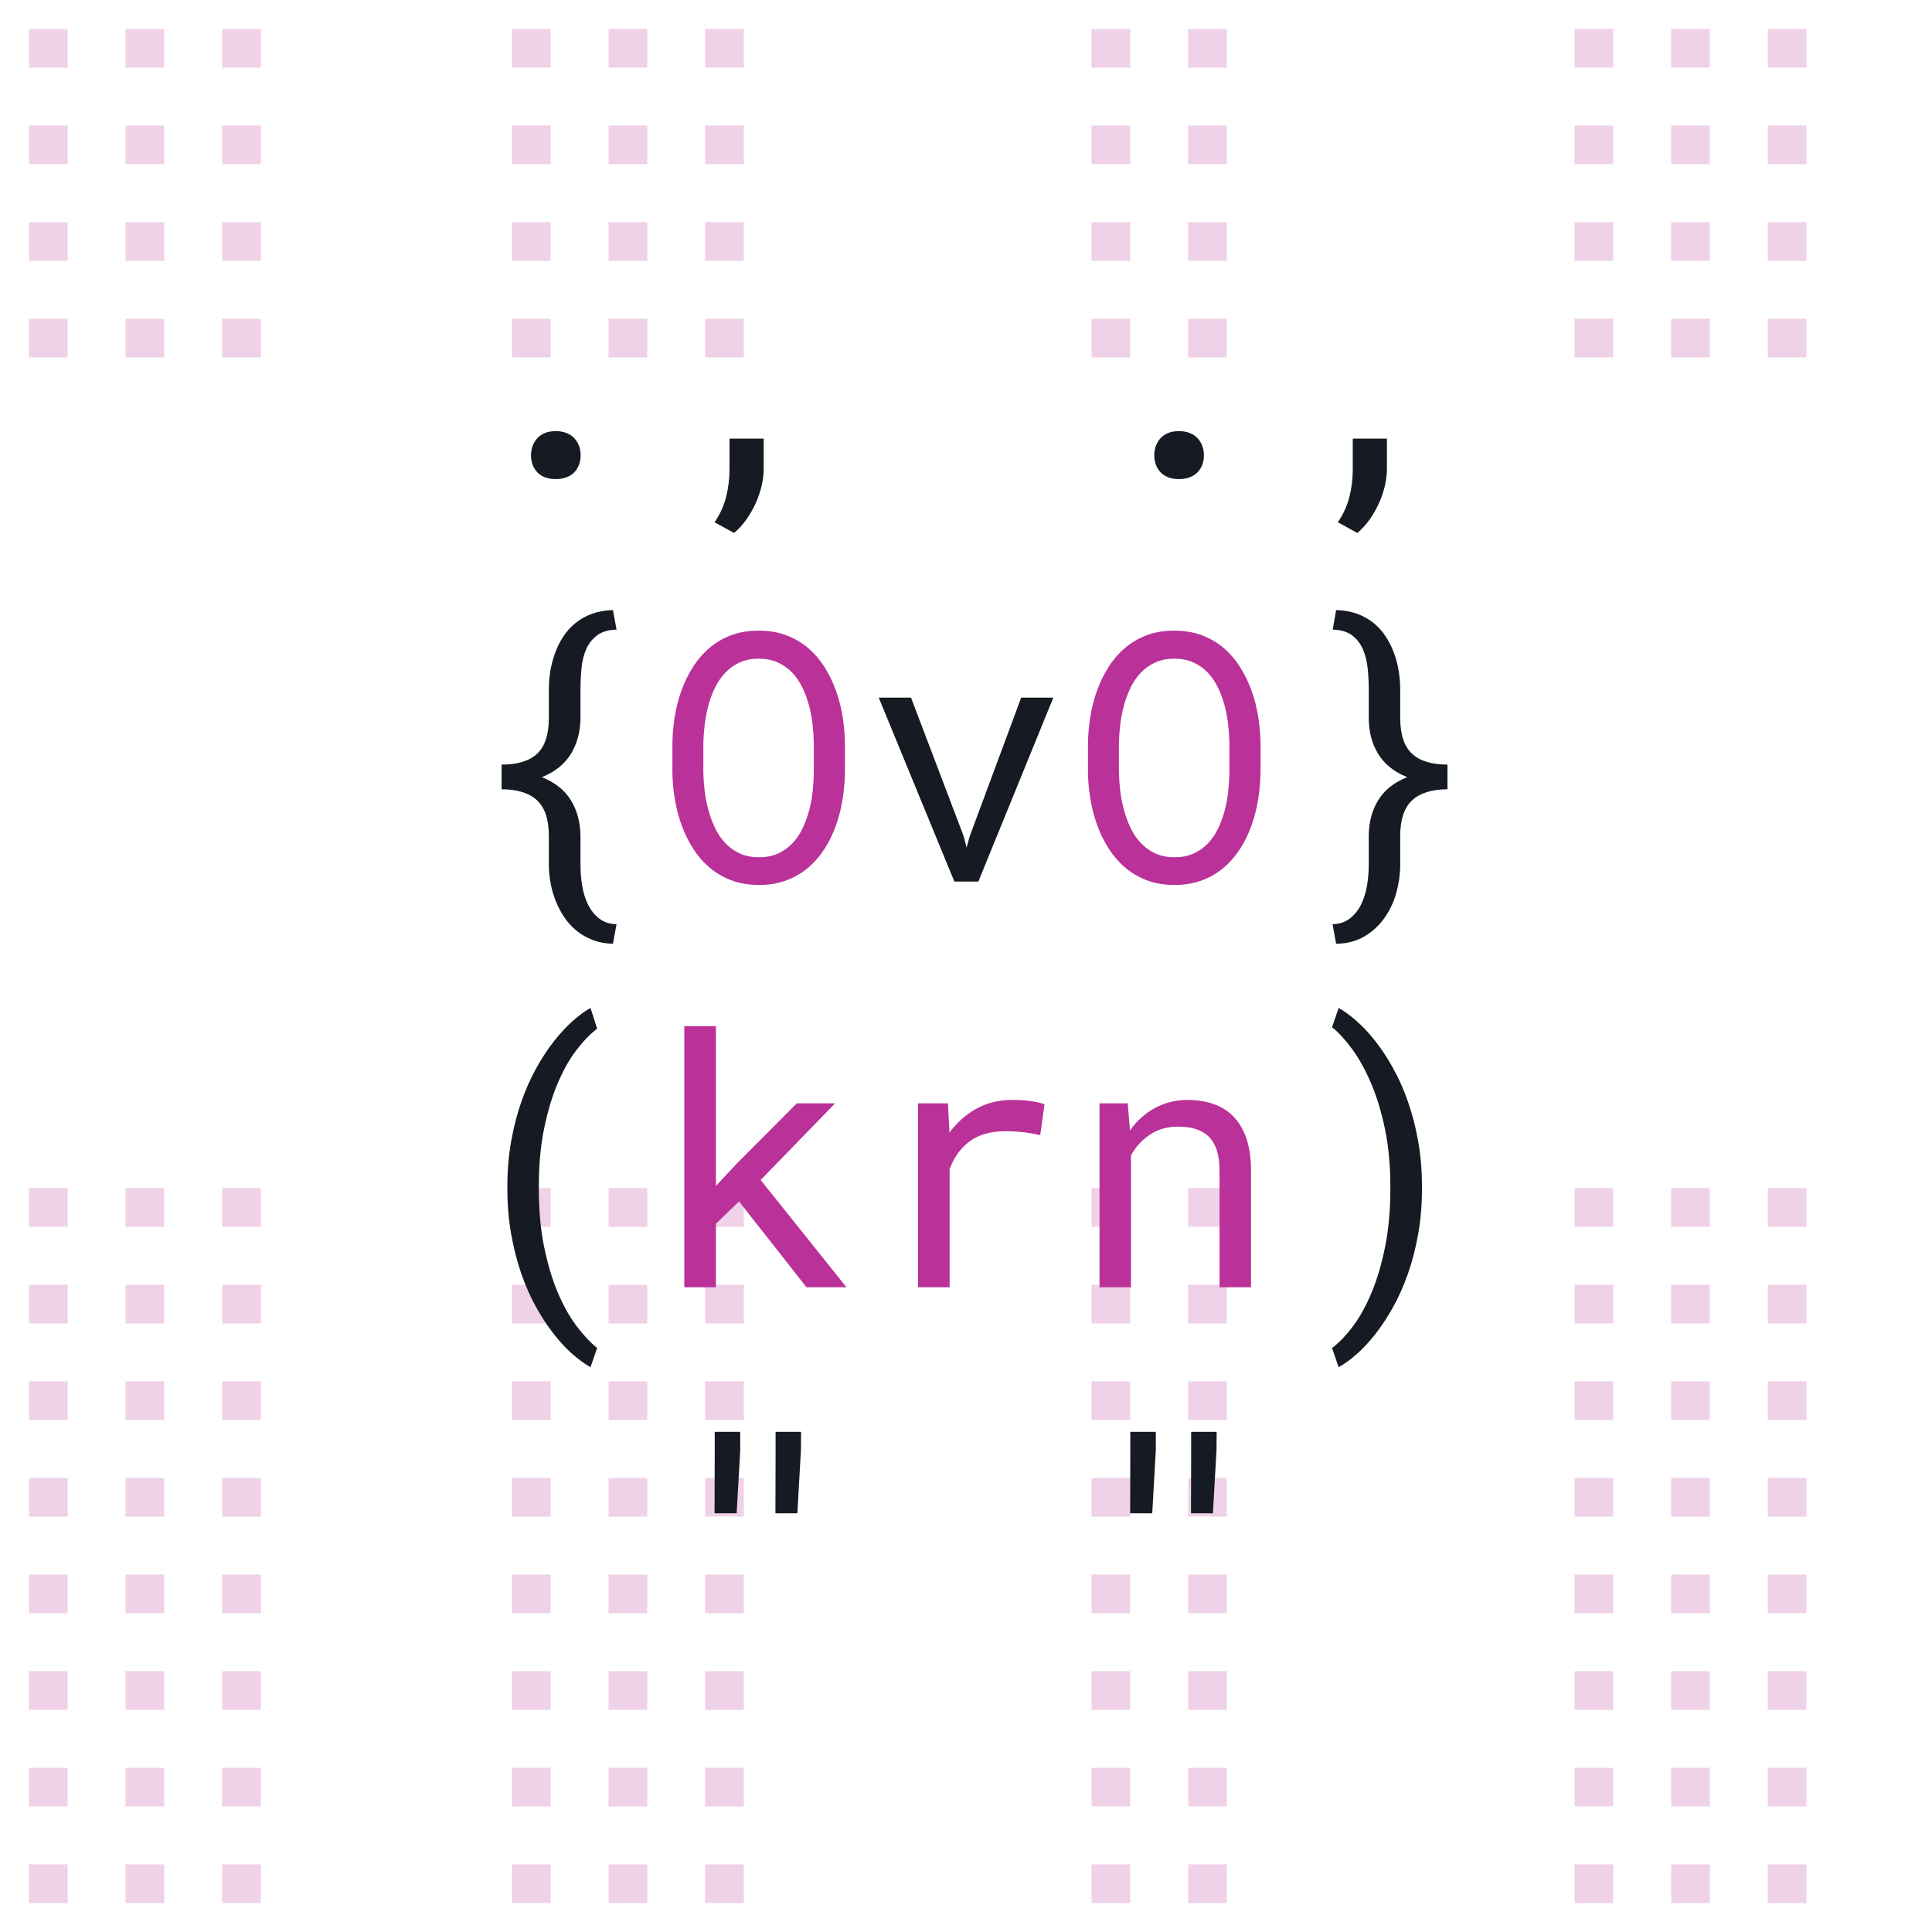
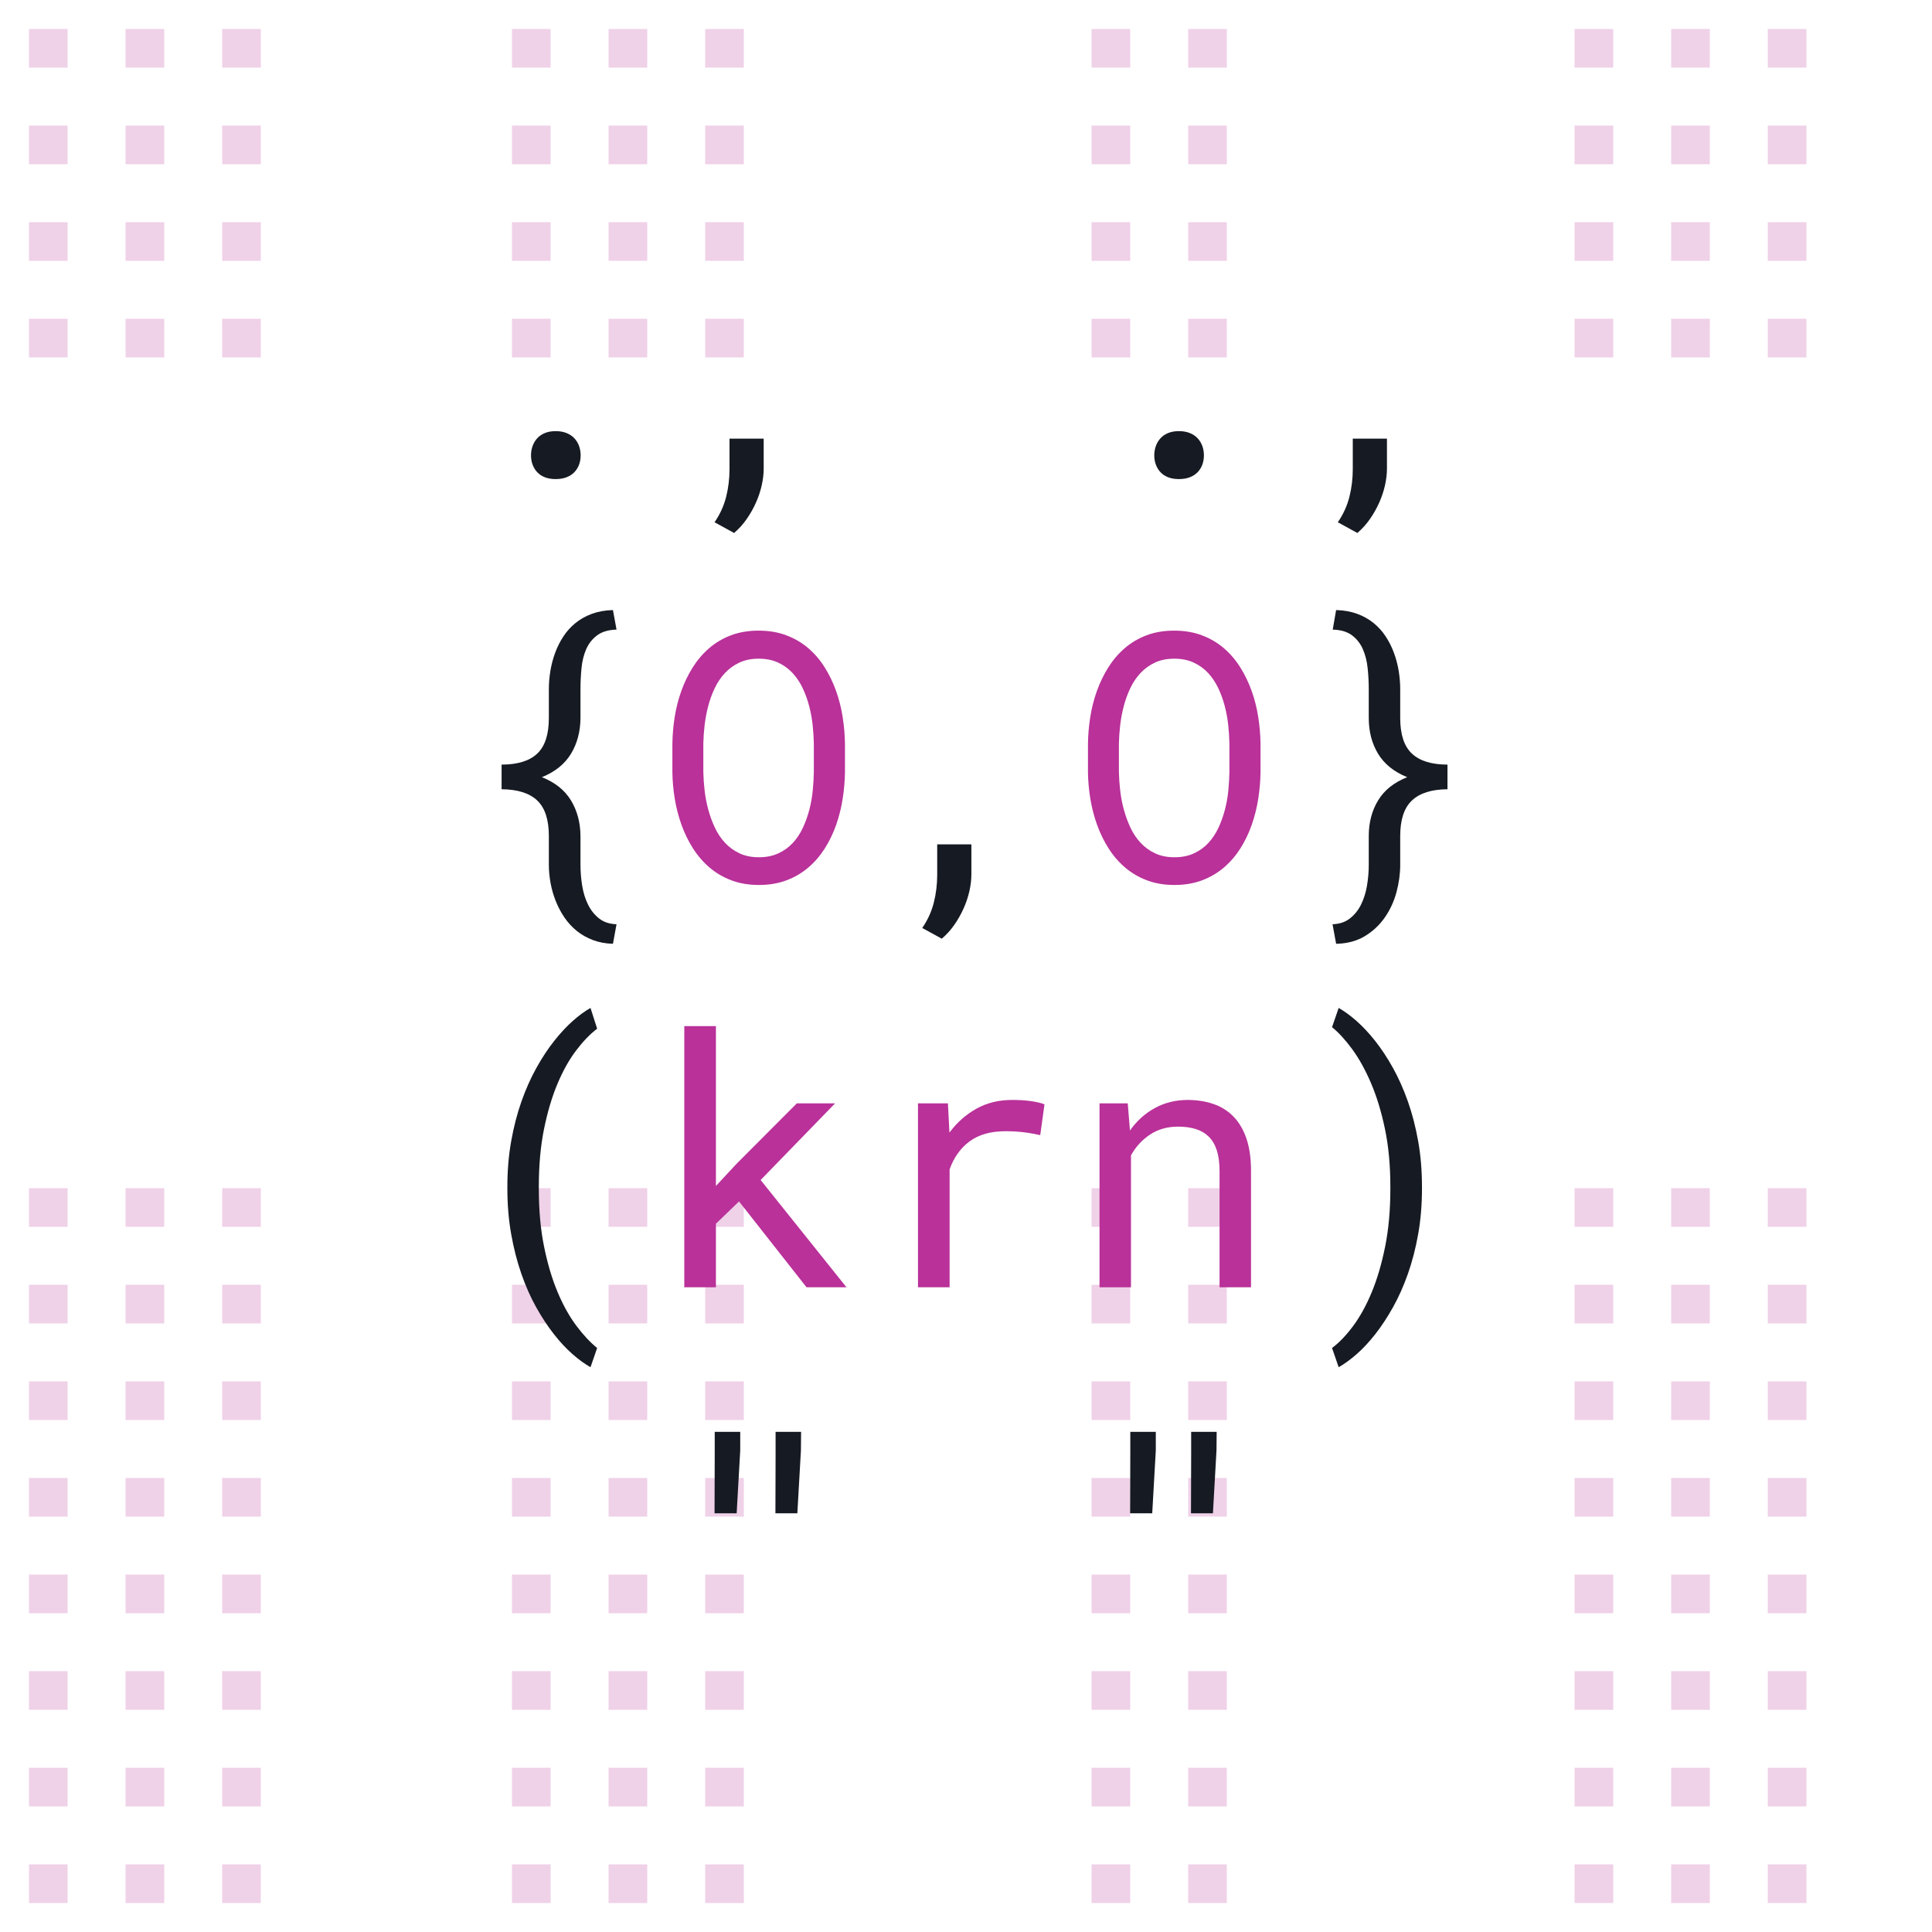
<svg xmlns="http://www.w3.org/2000/svg" viewBox="0 0 100 100" width="512" height="512" role="img" aria-label="Bitwise, x-krn">
  <g fill="hsl(314.4,58%,46%)" fill-opacity="0.22">
    <rect x="1.5" y="1.5" width="2.0" height="2.0" />
    <rect x="6.5" y="1.5" width="2.0" height="2.0" />
    <rect x="11.5" y="1.5" width="2.0" height="2.0" />
    <rect x="26.5" y="1.5" width="2.0" height="2.0" />
    <rect x="31.5" y="1.5" width="2.0" height="2.0" />
    <rect x="36.5" y="1.5" width="2.0" height="2.0" />
    <rect x="56.5" y="1.5" width="2.0" height="2.0" />
    <rect x="61.5" y="1.5" width="2.0" height="2.0" />
    <rect x="81.5" y="1.5" width="2.0" height="2.0" />
    <rect x="86.5" y="1.5" width="2.0" height="2.0" />
    <rect x="91.5" y="1.5" width="2.0" height="2.0" />
    <rect x="1.5" y="6.5" width="2.0" height="2.0" />
    <rect x="6.5" y="6.5" width="2.0" height="2.0" />
    <rect x="11.5" y="6.5" width="2.0" height="2.0" />
    <rect x="26.5" y="6.5" width="2.0" height="2.0" />
    <rect x="31.5" y="6.5" width="2.0" height="2.0" />
    <rect x="36.5" y="6.5" width="2.0" height="2.0" />
    <rect x="56.5" y="6.5" width="2.0" height="2.0" />
    <rect x="61.5" y="6.5" width="2.0" height="2.0" />
    <rect x="81.5" y="6.5" width="2.0" height="2.0" />
    <rect x="86.5" y="6.5" width="2.0" height="2.0" />
    <rect x="91.5" y="6.5" width="2.0" height="2.0" />
    <rect x="1.5" y="11.5" width="2.0" height="2.0" />
    <rect x="6.5" y="11.5" width="2.0" height="2.0" />
    <rect x="11.5" y="11.5" width="2.0" height="2.0" />
    <rect x="26.5" y="11.5" width="2.0" height="2.0" />
    <rect x="31.5" y="11.5" width="2.0" height="2.0" />
    <rect x="36.5" y="11.5" width="2.0" height="2.0" />
    <rect x="56.5" y="11.5" width="2.0" height="2.0" />
    <rect x="61.5" y="11.5" width="2.0" height="2.0" />
    <rect x="81.5" y="11.5" width="2.0" height="2.0" />
    <rect x="86.5" y="11.5" width="2.0" height="2.0" />
    <rect x="91.5" y="11.5" width="2.0" height="2.0" />
    <rect x="1.5" y="16.5" width="2.0" height="2.0" />
    <rect x="6.5" y="16.5" width="2.0" height="2.0" />
    <rect x="11.5" y="16.5" width="2.0" height="2.0" />
    <rect x="26.5" y="16.5" width="2.0" height="2.0" />
    <rect x="31.5" y="16.5" width="2.0" height="2.0" />
    <rect x="36.5" y="16.5" width="2.0" height="2.0" />
    <rect x="56.5" y="16.5" width="2.0" height="2.0" />
    <rect x="61.5" y="16.5" width="2.0" height="2.0" />
    <rect x="81.5" y="16.5" width="2.0" height="2.0" />
    <rect x="86.5" y="16.5" width="2.0" height="2.0" />
    <rect x="91.5" y="16.5" width="2.0" height="2.0" />
    <rect x="1.5" y="61.5" width="2.0" height="2.0" />
    <rect x="6.5" y="61.5" width="2.0" height="2.0" />
    <rect x="11.5" y="61.5" width="2.0" height="2.0" />
    <rect x="26.5" y="61.5" width="2.0" height="2.0" />
    <rect x="31.5" y="61.5" width="2.0" height="2.0" />
    <rect x="36.5" y="61.5" width="2.0" height="2.0" />
    <rect x="56.5" y="61.5" width="2.0" height="2.0" />
    <rect x="61.5" y="61.5" width="2.0" height="2.0" />
    <rect x="81.5" y="61.5" width="2.0" height="2.0" />
    <rect x="86.5" y="61.5" width="2.0" height="2.0" />
    <rect x="91.5" y="61.5" width="2.0" height="2.0" />
    <rect x="1.5" y="66.5" width="2.0" height="2.0" />
    <rect x="6.5" y="66.5" width="2.0" height="2.0" />
    <rect x="11.5" y="66.5" width="2.0" height="2.0" />
    <rect x="26.5" y="66.5" width="2.0" height="2.0" />
    <rect x="31.5" y="66.5" width="2.0" height="2.0" />
    <rect x="36.5" y="66.5" width="2.0" height="2.0" />
    <rect x="56.5" y="66.5" width="2.0" height="2.0" />
    <rect x="61.5" y="66.5" width="2.0" height="2.0" />
    <rect x="81.5" y="66.5" width="2.0" height="2.0" />
    <rect x="86.5" y="66.5" width="2.0" height="2.0" />
    <rect x="91.5" y="66.5" width="2.0" height="2.0" />
    <rect x="1.5" y="71.5" width="2.0" height="2.0" />
    <rect x="6.5" y="71.5" width="2.0" height="2.0" />
    <rect x="11.5" y="71.5" width="2.0" height="2.0" />
    <rect x="26.5" y="71.5" width="2.0" height="2.0" />
    <rect x="31.5" y="71.5" width="2.0" height="2.0" />
    <rect x="36.5" y="71.5" width="2.0" height="2.0" />
    <rect x="56.5" y="71.5" width="2.0" height="2.0" />
    <rect x="61.5" y="71.5" width="2.0" height="2.0" />
    <rect x="81.5" y="71.5" width="2.0" height="2.0" />
    <rect x="86.5" y="71.5" width="2.0" height="2.0" />
    <rect x="91.5" y="71.5" width="2.0" height="2.0" />
    <rect x="1.5" y="76.5" width="2.0" height="2.0" />
    <rect x="6.5" y="76.5" width="2.0" height="2.0" />
    <rect x="11.5" y="76.5" width="2.0" height="2.0" />
    <rect x="26.5" y="76.5" width="2.0" height="2.0" />
    <rect x="31.5" y="76.5" width="2.0" height="2.0" />
    <rect x="36.5" y="76.5" width="2.0" height="2.0" />
    <rect x="56.5" y="76.5" width="2.0" height="2.0" />
    <rect x="61.5" y="76.5" width="2.0" height="2.0" />
    <rect x="81.5" y="76.5" width="2.0" height="2.0" />
    <rect x="86.5" y="76.5" width="2.0" height="2.0" />
    <rect x="91.5" y="76.5" width="2.0" height="2.0" />
    <rect x="1.5" y="81.5" width="2.0" height="2.0" />
    <rect x="6.5" y="81.5" width="2.0" height="2.0" />
    <rect x="11.5" y="81.5" width="2.0" height="2.0" />
    <rect x="26.5" y="81.5" width="2.0" height="2.0" />
    <rect x="31.5" y="81.5" width="2.0" height="2.0" />
    <rect x="36.5" y="81.5" width="2.0" height="2.0" />
    <rect x="56.5" y="81.5" width="2.0" height="2.0" />
    <rect x="61.5" y="81.5" width="2.0" height="2.0" />
    <rect x="81.5" y="81.5" width="2.0" height="2.0" />
    <rect x="86.5" y="81.5" width="2.0" height="2.0" />
    <rect x="91.5" y="81.5" width="2.0" height="2.0" />
    <rect x="1.5" y="86.5" width="2.0" height="2.0" />
    <rect x="6.5" y="86.5" width="2.0" height="2.0" />
    <rect x="11.5" y="86.5" width="2.0" height="2.0" />
    <rect x="26.5" y="86.5" width="2.0" height="2.0" />
    <rect x="31.5" y="86.5" width="2.0" height="2.0" />
    <rect x="36.5" y="86.5" width="2.0" height="2.0" />
    <rect x="56.5" y="86.5" width="2.0" height="2.0" />
    <rect x="61.5" y="86.5" width="2.0" height="2.0" />
    <rect x="81.5" y="86.5" width="2.0" height="2.0" />
    <rect x="86.5" y="86.5" width="2.0" height="2.0" />
    <rect x="91.5" y="86.5" width="2.0" height="2.0" />
    <rect x="1.5" y="91.5" width="2.0" height="2.0" />
    <rect x="6.5" y="91.5" width="2.0" height="2.0" />
    <rect x="11.5" y="91.5" width="2.0" height="2.0" />
    <rect x="26.5" y="91.5" width="2.0" height="2.0" />
    <rect x="31.5" y="91.5" width="2.0" height="2.0" />
    <rect x="36.5" y="91.5" width="2.0" height="2.0" />
    <rect x="56.5" y="91.5" width="2.0" height="2.0" />
    <rect x="61.5" y="91.5" width="2.0" height="2.0" />
    <rect x="81.5" y="91.5" width="2.0" height="2.0" />
    <rect x="86.5" y="91.5" width="2.0" height="2.0" />
    <rect x="91.5" y="91.5" width="2.0" height="2.0" />
    <rect x="1.5" y="96.5" width="2.0" height="2.0" />
    <rect x="6.5" y="96.5" width="2.0" height="2.0" />
    <rect x="11.5" y="96.5" width="2.0" height="2.0" />
    <rect x="26.5" y="96.5" width="2.0" height="2.0" />
    <rect x="31.5" y="96.5" width="2.0" height="2.0" />
    <rect x="36.5" y="96.5" width="2.0" height="2.0" />
    <rect x="56.5" y="96.5" width="2.0" height="2.0" />
    <rect x="61.5" y="96.5" width="2.0" height="2.0" />
    <rect x="81.5" y="96.5" width="2.0" height="2.0" />
    <rect x="86.5" y="96.5" width="2.0" height="2.0" />
    <rect x="91.5" y="96.5" width="2.0" height="2.0" />
  </g>
  <defs>
    <path id="o-14" d="M496 120Q496 150 505.5 176.0Q515 202 533.0 221.5Q551 241 578.0 252.0Q605 263 641 263Q677 263 704.5 252.0Q732 241 750.5 221.5Q769 202 778.5 176.0Q788 150 788 120Q788 91 778.5 65.5Q769 40 750.5 21.0Q732 2 704.5 -8.5Q677 -19 641 -19Q605 -19 578.0 -8.5Q551 2 533.0 21.0Q515 40 505.5 65.5Q496 91 496 120Z" />
    <path id="o-12" d="M643 43Q643 -4 631.5 -55.5Q620 -107 597.5 -157.5Q575 -208 543.0 -254.0Q511 -300 469 -336L354 -273Q402 -203 422.0 -124.0Q442 -45 442 40V219H643Z" />
    <path id="o-91" d="M978 -366Q913 -364 860.0 -344.0Q807 -324 765.0 -290.0Q723 -256 692.5 -211.0Q662 -166 641.5 -114.5Q621 -63 611.0 -8.5Q601 46 601 99V268Q601 412 532.5 477.0Q464 542 323 543V688Q464 688 532.5 752.5Q601 817 601 962V1132Q601 1185 610.0 1239.5Q619 1294 638.0 1345.5Q657 1397 686.5 1442.0Q716 1487 758.0 1521.0Q800 1555 854.5 1575.0Q909 1595 978 1597L999 1482Q927 1480 884.5 1448.0Q842 1416 820.5 1366.5Q799 1317 793.0 1255.0Q787 1193 787 1132V962Q786 842 731.0 751.5Q676 661 560 614Q676 568 731.0 477.5Q786 387 787 268V99Q787 37 797.0 -24.5Q807 -86 831.5 -135.5Q856 -185 896.5 -217.0Q937 -249 999 -251Z" />
    <path id="o-47" d="M1121 644Q1120 566 1107.5 486.5Q1095 407 1069.0 333.0Q1043 259 1002.5 195.0Q962 131 906.0 83.0Q850 35 777.5 7.5Q705 -20 615 -20Q525 -20 452.5 7.5Q380 35 324.0 83.0Q268 131 227.0 195.5Q186 260 159.5 334.0Q133 408 120.0 487.0Q107 566 106 644V810Q107 888 119.5 967.5Q132 1047 158.5 1121.0Q185 1195 225.5 1259.5Q266 1324 322.0 1372.5Q378 1421 450.5 1448.5Q523 1476 613 1476Q703 1476 776.0 1448.5Q849 1421 905.0 1373.0Q961 1325 1001.5 1260.5Q1042 1196 1068.5 1122.0Q1095 1048 1107.5 968.0Q1120 888 1121 810ZM938 812Q937 864 931.0 920.5Q925 977 910.5 1032.5Q896 1088 872.0 1138.5Q848 1189 812.0 1227.5Q776 1266 727.0 1288.5Q678 1311 613 1311Q549 1311 500.0 1288.0Q451 1265 415.0 1226.5Q379 1188 355.0 1137.5Q331 1087 316.5 1031.5Q302 976 295.5 919.5Q289 863 288 812V644Q289 593 295.5 536.0Q302 479 317.0 423.5Q332 368 356.0 317.0Q380 266 416.0 227.5Q452 189 501.0 166.0Q550 143 615 143Q680 143 729.5 166.0Q779 189 814.5 227.5Q850 266 873.5 316.5Q897 367 911.5 422.5Q926 478 931.5 535.0Q937 592 938 644Z" />
-     <path id="o-86" d="M598 266 615 199 633 266 936 1082H1125L684 0H543L98 1082H288Z" />
    <path id="o-93" d="M323 -251Q384 -249 425.0 -217.0Q466 -185 490.5 -135.5Q515 -86 525.5 -24.5Q536 37 536 99V268Q536 387 591.0 477.5Q646 568 762 614Q646 661 591.0 751.5Q536 842 536 962V1132Q536 1193 529.5 1255.0Q523 1317 501.5 1366.5Q480 1416 438.0 1448.0Q396 1480 324 1482L344 1597Q413 1595 467.5 1575.0Q522 1555 564.0 1521.0Q606 1487 635.5 1442.0Q665 1397 684.0 1345.5Q703 1294 712.0 1239.5Q721 1185 721 1132V962Q721 817 790.0 752.5Q859 688 999 688V543Q859 542 790.0 477.0Q721 412 721 268V99Q721 19 699.0 -62.5Q677 -144 630.5 -211.0Q584 -278 513.0 -321.0Q442 -364 344 -366Z" />
    <path id="o-8" d="M357 591Q357 734 379.5 860.0Q402 986 440.0 1093.5Q478 1201 527.5 1290.0Q577 1379 631.5 1448.0Q686 1517 741.0 1566.0Q796 1615 846 1643L885 1521Q823 1474 761.5 1393.0Q700 1312 651.5 1196.5Q603 1081 572.5 930.5Q542 780 542 593V579Q542 392 572.5 241.0Q603 90 651.5 -26.0Q700 -142 761.5 -224.5Q823 -307 885 -357L846 -470Q796 -442 740.5 -393.5Q685 -345 630.5 -275.5Q576 -206 526.5 -117.5Q477 -29 439.5 78.5Q402 186 379.5 312.0Q357 438 357 581Z" />
    <path id="o-75" d="M498 505 362 374V0H176V1536H362V596L483 726L838 1082H1063L625 631L1130 0H895Z" />
    <path id="o-82" d="M883 1102Q909 1102 937.0 1100.5Q965 1099 990.5 1095.5Q1016 1092 1037.5 1087.0Q1059 1082 1073 1076L1048 895Q994 907 945.5 912.5Q897 918 844 918Q714 918 633.5 859.0Q553 800 515 694V0H329V1082H505L514 910Q580 999 672.5 1050.5Q765 1102 883 1102Z" />
    <path id="o-78" d="M340 1082 353 922Q412 1006 498.0 1053.5Q584 1101 690 1102Q775 1102 844.5 1078.0Q914 1054 963.0 1003.0Q1012 952 1038.5 873.5Q1065 795 1065 687V0H880V683Q880 755 864.0 805.0Q848 855 816.5 886.0Q785 917 739.5 931.0Q694 945 635 945Q542 945 471.5 898.5Q401 852 359 776V0H174V1082Z" />
    <path id="o-9" d="M849 581Q849 438 826.5 312.0Q804 186 766.0 78.5Q728 -29 678.5 -117.5Q629 -206 574.5 -275.5Q520 -345 464.5 -393.5Q409 -442 359 -470L320 -357Q382 -311 443.5 -228.5Q505 -146 553.5 -29.0Q602 88 632.5 240.0Q663 392 663 579V593Q663 780 631.0 932.5Q599 1085 548.5 1202.5Q498 1320 437.5 1402.0Q377 1484 320 1530L359 1643Q409 1615 464.5 1566.0Q520 1517 574.5 1448.0Q629 1379 678.5 1290.0Q728 1201 766.0 1093.5Q804 986 826.5 860.0Q849 734 849 591Z" />
    <path id="o-2" d="M505 1427 484 1057H354L355 1411V1536H505ZM862 1427 841 1057H712L713 1411V1536H863Z" />
  </defs>
  <g fill="#161a22">
    <use href="#o-14" transform="translate(23.12,24.63) scale(0.0088,-0.0088)" />
    <use href="#o-12" transform="translate(33.87,24.63) scale(0.0088,-0.0088)" />
    <use href="#o-14" transform="translate(55.38,24.63) scale(0.0088,-0.0088)" />
    <use href="#o-12" transform="translate(66.13,24.63) scale(0.0088,-0.0088)" />
    <use href="#o-91" transform="translate(23.12,45.63) scale(0.0088,-0.0088)" />
-     <use href="#o-86" transform="translate(44.62,45.63) scale(0.0088,-0.0088)" />
+     <use href="#o-12" transform="translate(44.62,45.63) scale(0.0088,-0.0088)" />
    <use href="#o-93" transform="translate(66.13,45.63) scale(0.0088,-0.0088)" />
    <use href="#o-8" transform="translate(23.12,66.63) scale(0.0088,-0.0088)" />
    <use href="#o-9" transform="translate(66.13,66.63) scale(0.0088,-0.0088)" />
    <use href="#o-2" transform="translate(33.87,87.63) scale(0.0088,-0.0088)" />
    <use href="#o-2" transform="translate(55.38,87.63) scale(0.0088,-0.0088)" />
  </g>
  <g fill="hsl(314.4,58%,46%)">
    <use href="#o-47" transform="translate(33.87,45.63) scale(0.0088,-0.0088)" />
  </g>
  <g fill="hsl(314.4,58%,46%)">
    <use href="#o-47" transform="translate(55.38,45.63) scale(0.0088,-0.0088)" />
  </g>
  <g fill="hsl(314.4,58%,46%)">
    <use href="#o-75" transform="translate(33.87,66.63) scale(0.0088,-0.0088)" />
    <use href="#o-82" transform="translate(44.62,66.63) scale(0.0088,-0.0088)" />
    <use href="#o-78" transform="translate(55.38,66.63) scale(0.0088,-0.0088)" />
  </g>
</svg>
